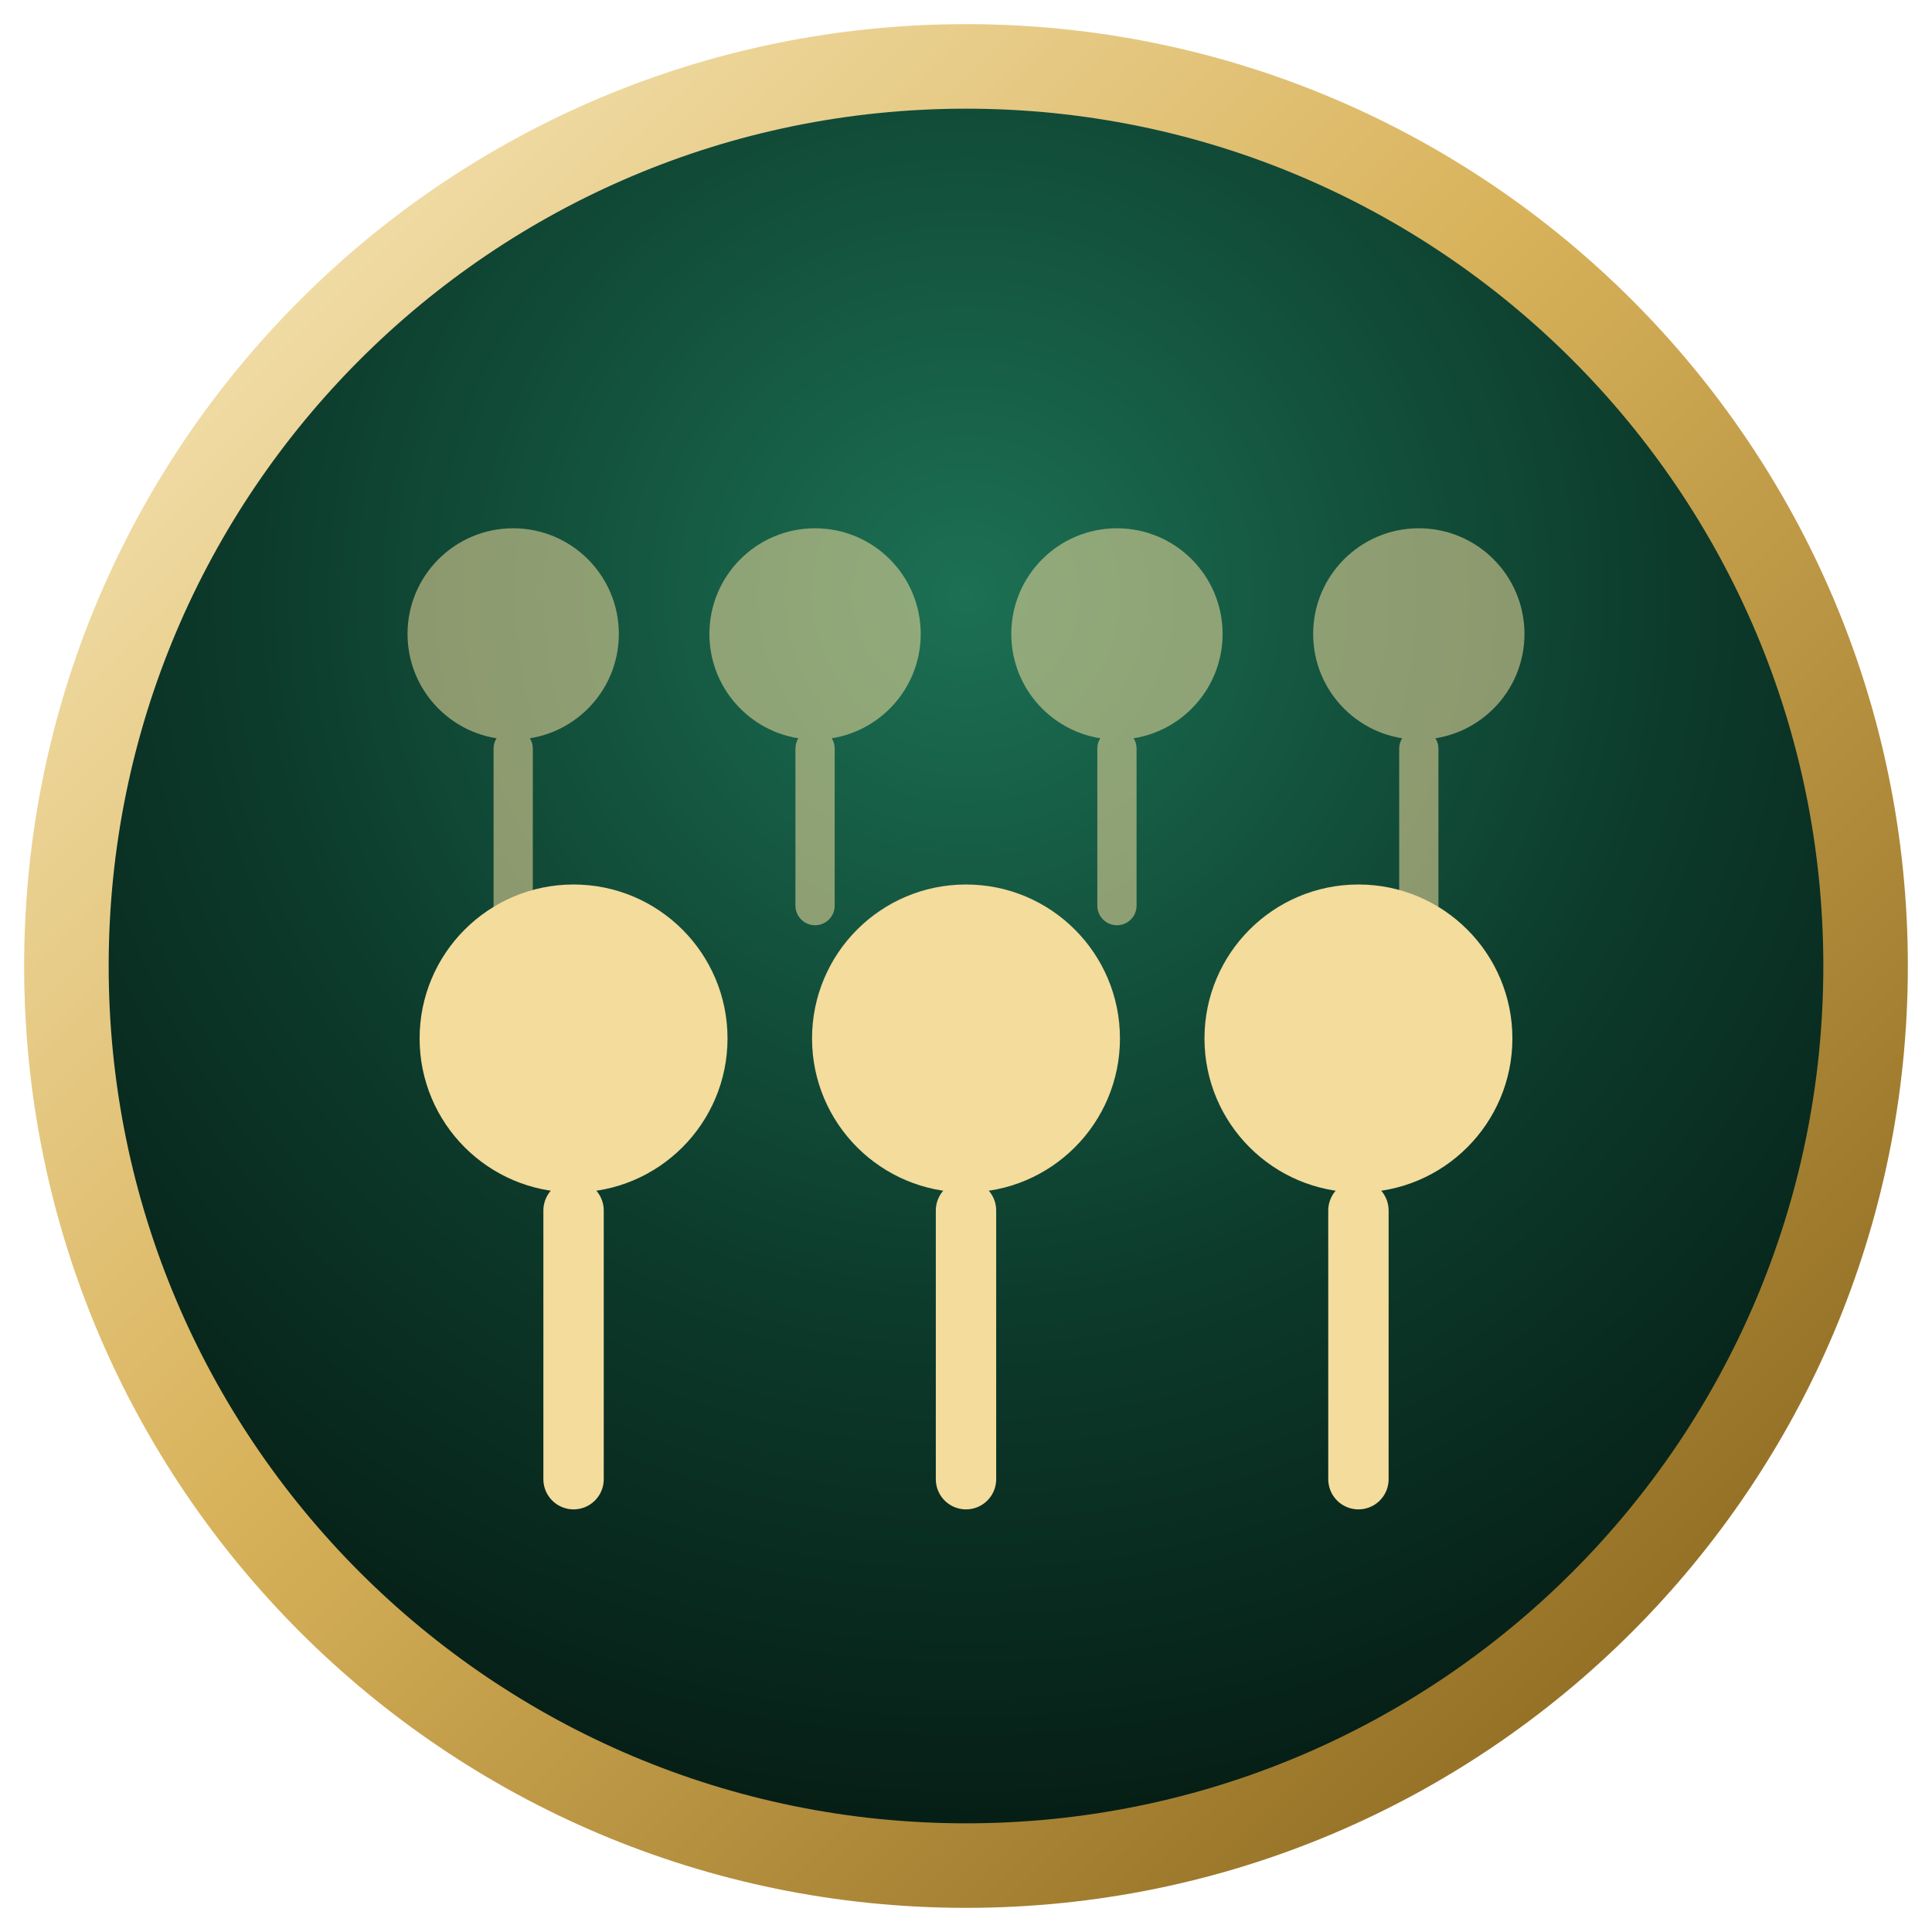
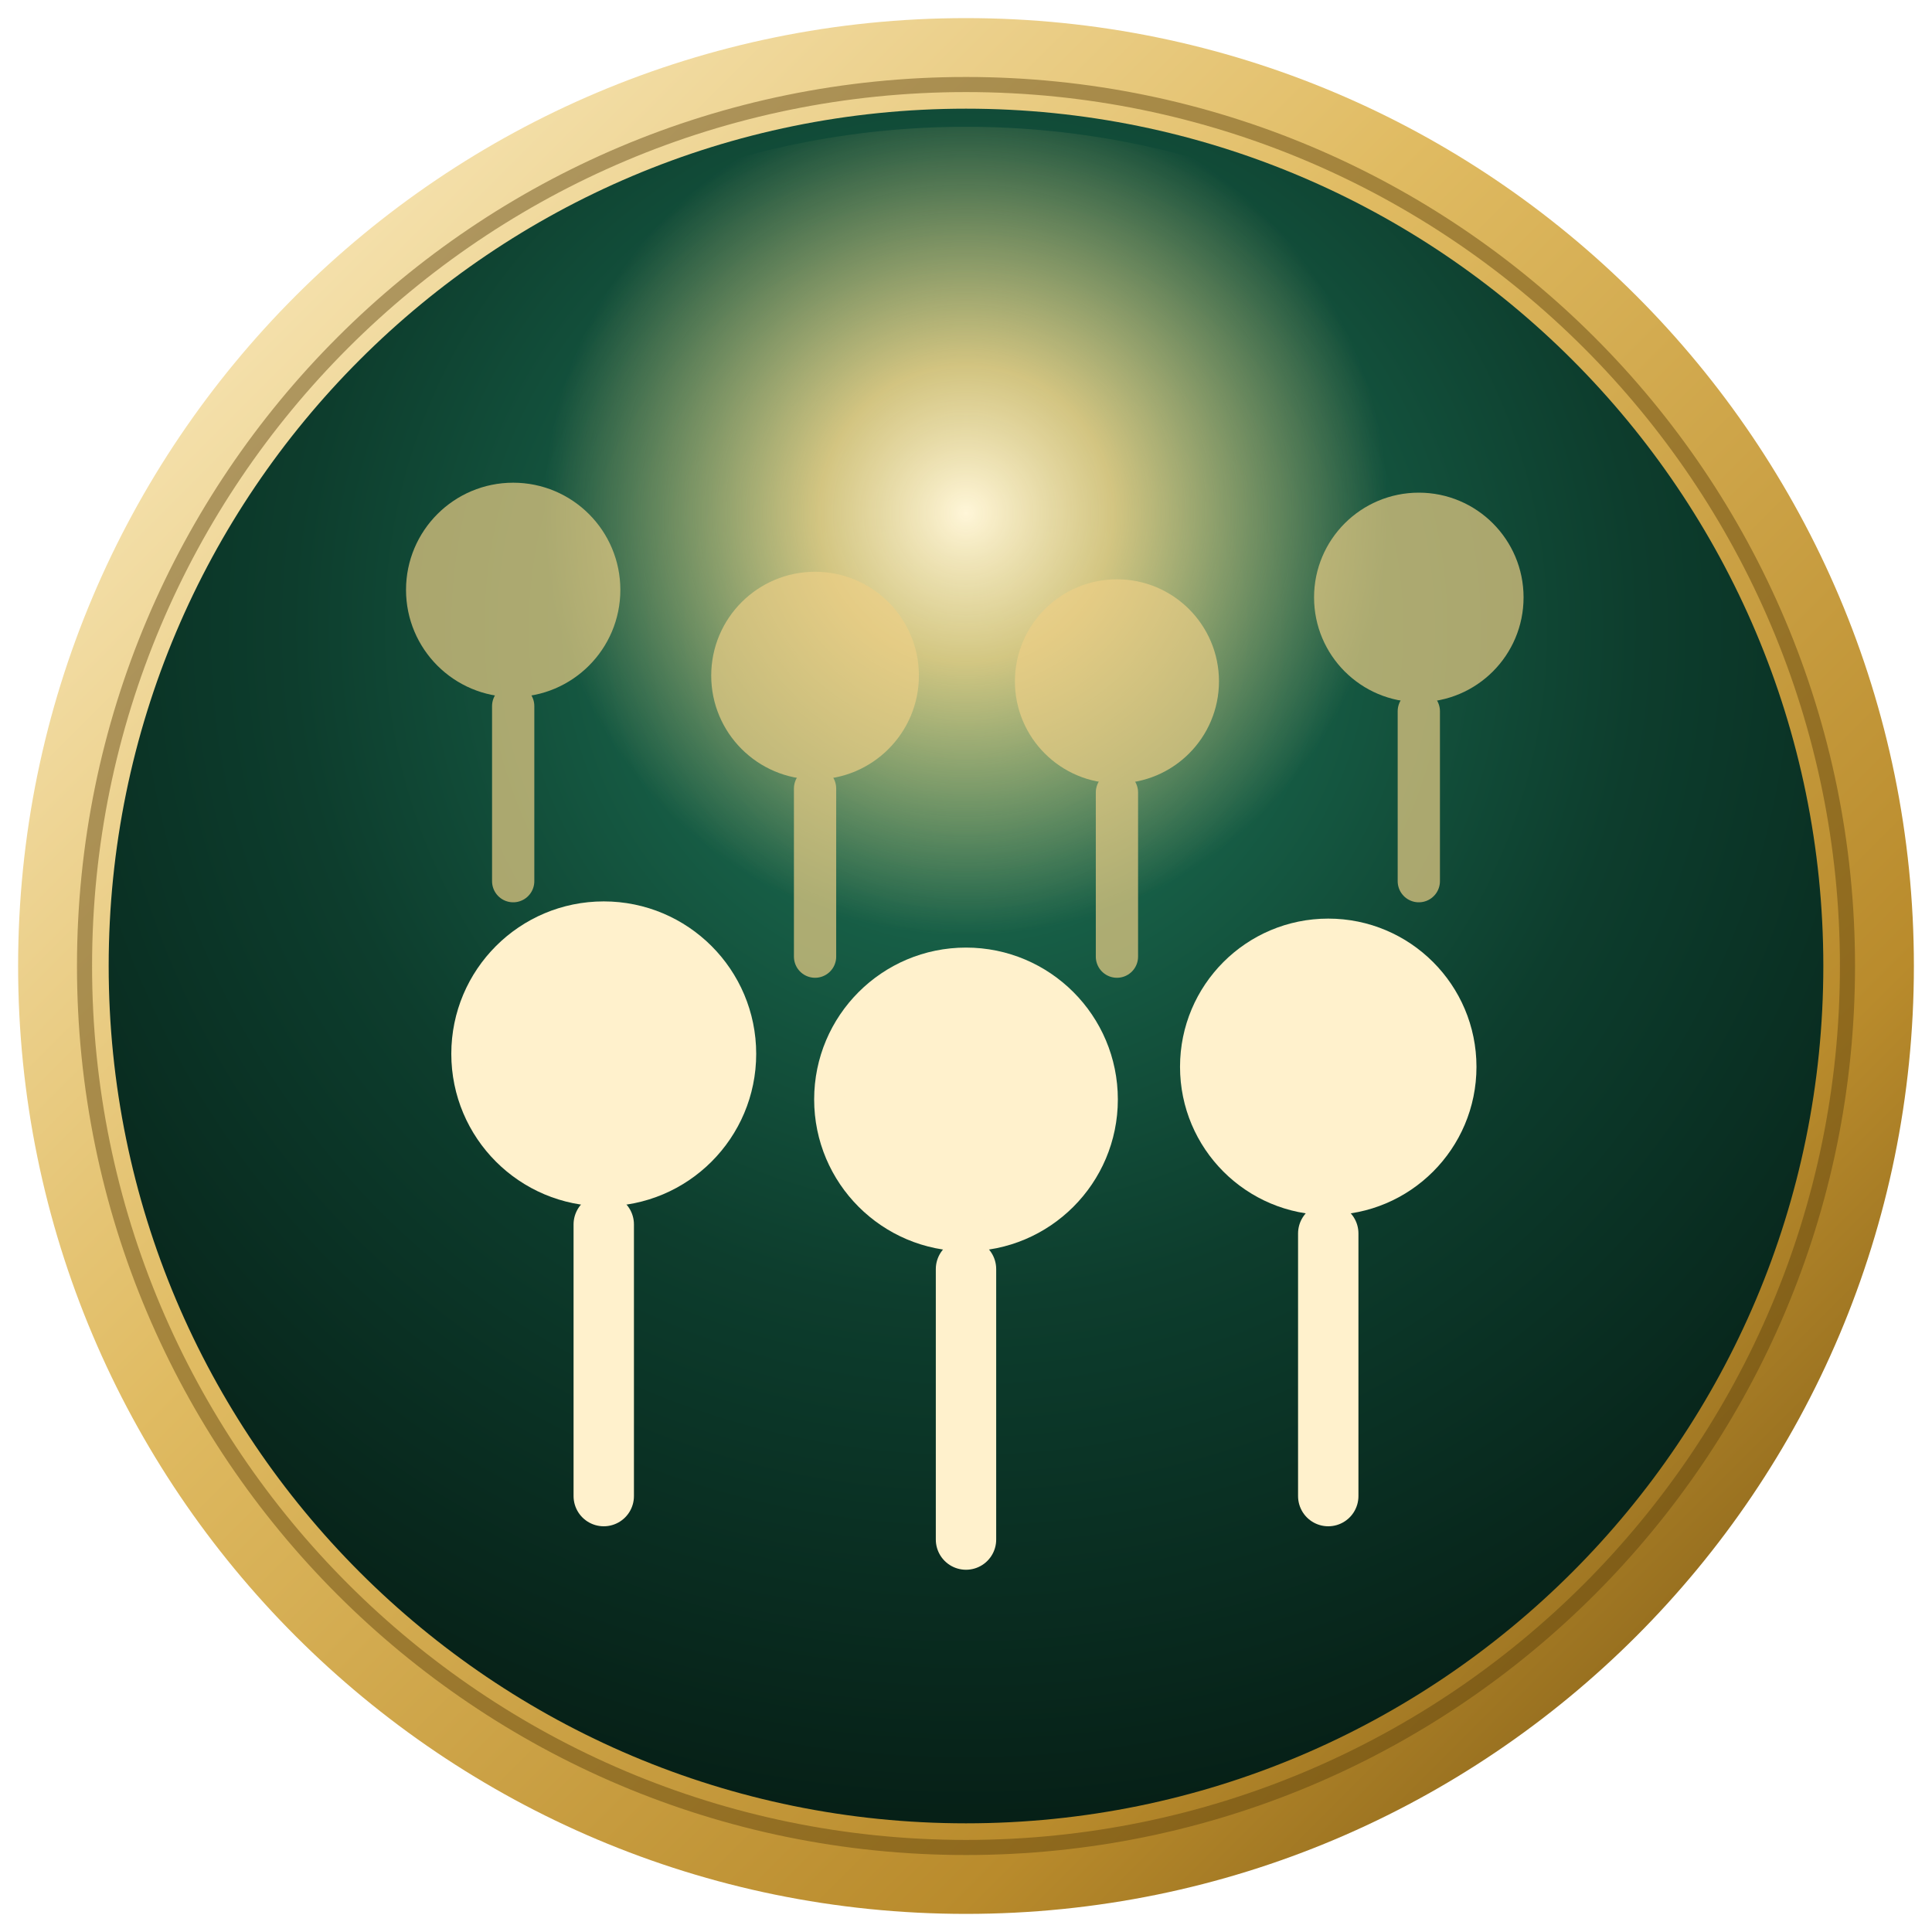
<svg xmlns="http://www.w3.org/2000/svg" viewBox="0 0 64 64" role="img" aria-label="أفواج">
  <defs>
-     <radialGradient id="bg" cx="50%" cy="28%" r="78%">
-       <stop offset="0" stop-color="#1c7054" />
-       <stop offset=".55" stop-color="#0c3a2b" />
-       <stop offset="1" stop-color="#051a12" />
+     <radialGradient id="bg" cx="50%" cy="30%" r="80%">
+       <stop offset="0" stop-color="#1f7a5b" />
+       <stop offset=".5" stop-color="#0d3d2d" />
+       <stop offset="1" stop-color="#041710" />
    </radialGradient>
    <linearGradient id="ring" x1="0" y1="0" x2="1" y2="1">
-       <stop offset="0" stop-color="#fbeec6" />
-       <stop offset=".45" stop-color="#d8b25a" />
-       <stop offset="1" stop-color="#7d5a14" />
+       <stop offset="0" stop-color="#fff4d2" />
+       <stop offset=".4" stop-color="#e0bb62" />
+       <stop offset=".75" stop-color="#b98b2c" />
+       <stop offset="1" stop-color="#6e4e10" />
+     </linearGradient>
+     <radialGradient id="sun" cx="50%" cy="50%" r="50%">
+       <stop offset="0" stop-color="#fff6d8" />
+       <stop offset=".35" stop-color="#f3d58a" stop-opacity=".85" />
+       <stop offset="1" stop-color="#f3d58a" stop-opacity="0" />
+     </radialGradient>
+     <linearGradient id="path" x1="0" y1="1" x2="0" y2="0">
+       <stop offset="0" stop-color="#e9c979" stop-opacity=".55" />
+       <stop offset="1" stop-color="#e9c979" stop-opacity="0" />
    </linearGradient>
    <clipPath id="c">
-       <circle cx="32" cy="32" r="27.6" />
+       <circle cx="32" cy="32" r="27.8" />
    </clipPath>
  </defs>
-   <circle cx="32" cy="32" r="31.2" fill="url(#ring)" />
+   <circle cx="32" cy="32" r="31.4" fill="url(#ring)" />
+   <circle cx="32" cy="32" r="29.2" fill="none" stroke="#5c410c" stroke-opacity=".45" stroke-width=".5" />
  <circle cx="32" cy="32" r="28.4" fill="url(#bg)" />
-   <g clip-path="url(#c)" fill="#f3dc9c" stroke="#f3dc9c" stroke-linecap="round">
-     <g opacity="0.55">
-       <circle cx="17" cy="21" r="3" />
-       <line x1="17" y1="24.80" x2="17" y2="30" stroke-width="1.3" />
+   <g clip-path="url(#c)" stroke-linecap="round">
+     <circle cx="32" cy="17" r="14" fill="url(#sun)" />
+     <g fill="#eccf86" stroke="#eccf86" opacity="0.7">
+       <circle cx="17.00" cy="19.54" r="3.05" />
+       <line x1="17.00" y1="23.39" x2="17.00" y2="29.19" stroke-width="1.4" />
    </g>
-     <g opacity="0.55">
-       <circle cx="27" cy="21" r="3" />
-       <line x1="27" y1="24.80" x2="27" y2="30" stroke-width="1.3" />
+     <g fill="#eccf86" stroke="#eccf86" opacity="0.7">
+       <circle cx="27.00" cy="22.38" r="2.94" />
+       <line x1="27.00" y1="26.12" x2="27.00" y2="31.69" stroke-width="1.4" />
    </g>
-     <g opacity="0.55">
-       <circle cx="37" cy="21" r="3" />
-       <line x1="37" y1="24.80" x2="37" y2="30" stroke-width="1.3" />
+     <g fill="#eccf86" stroke="#eccf86" opacity="0.7">
+       <circle cx="37.00" cy="22.57" r="2.88" />
+       <line x1="37.00" y1="26.25" x2="37.00" y2="31.69" stroke-width="1.4" />
    </g>
-     <g opacity="0.55">
-       <circle cx="47" cy="21" r="3" />
-       <line x1="47" y1="24.80" x2="47" y2="30" stroke-width="1.3" />
+     <g fill="#eccf86" stroke="#eccf86" opacity="0.7">
+       <circle cx="47.00" cy="19.79" r="2.97" />
+       <line x1="47.00" y1="23.56" x2="47.00" y2="29.19" stroke-width="1.4" />
    </g>
-     <g opacity="1">
-       <circle cx="19" cy="34.4" r="4.6" />
-       <line x1="19" y1="40.10" x2="19" y2="49" stroke-width="2" />
+     <g fill="#fff1cc" stroke="#fff1cc" opacity="1">
+       <circle cx="20.00" cy="34.91" r="4.55" />
+       <line x1="20.00" y1="40.56" x2="20.00" y2="49.56" stroke-width="2" />
    </g>
-     <g opacity="1">
-       <circle cx="32" cy="34.4" r="4.6" />
-       <line x1="32" y1="40.10" x2="32" y2="49" stroke-width="2" />
+     <g fill="#fff1cc" stroke="#fff1cc" opacity="1">
+       <circle cx="32.00" cy="36.42" r="4.53" />
+       <line x1="32.00" y1="42.04" x2="32.00" y2="51.00" stroke-width="2" />
    </g>
-     <g opacity="1">
-       <circle cx="45" cy="34.4" r="4.6" />
-       <line x1="45" y1="40.10" x2="45" y2="49" stroke-width="2" />
+     <g fill="#fff1cc" stroke="#fff1cc" opacity="1">
+       <circle cx="44.00" cy="35.34" r="4.41" />
+       <line x1="44.00" y1="40.86" x2="44.00" y2="49.56" stroke-width="2" />
    </g>
  </g>
</svg>
